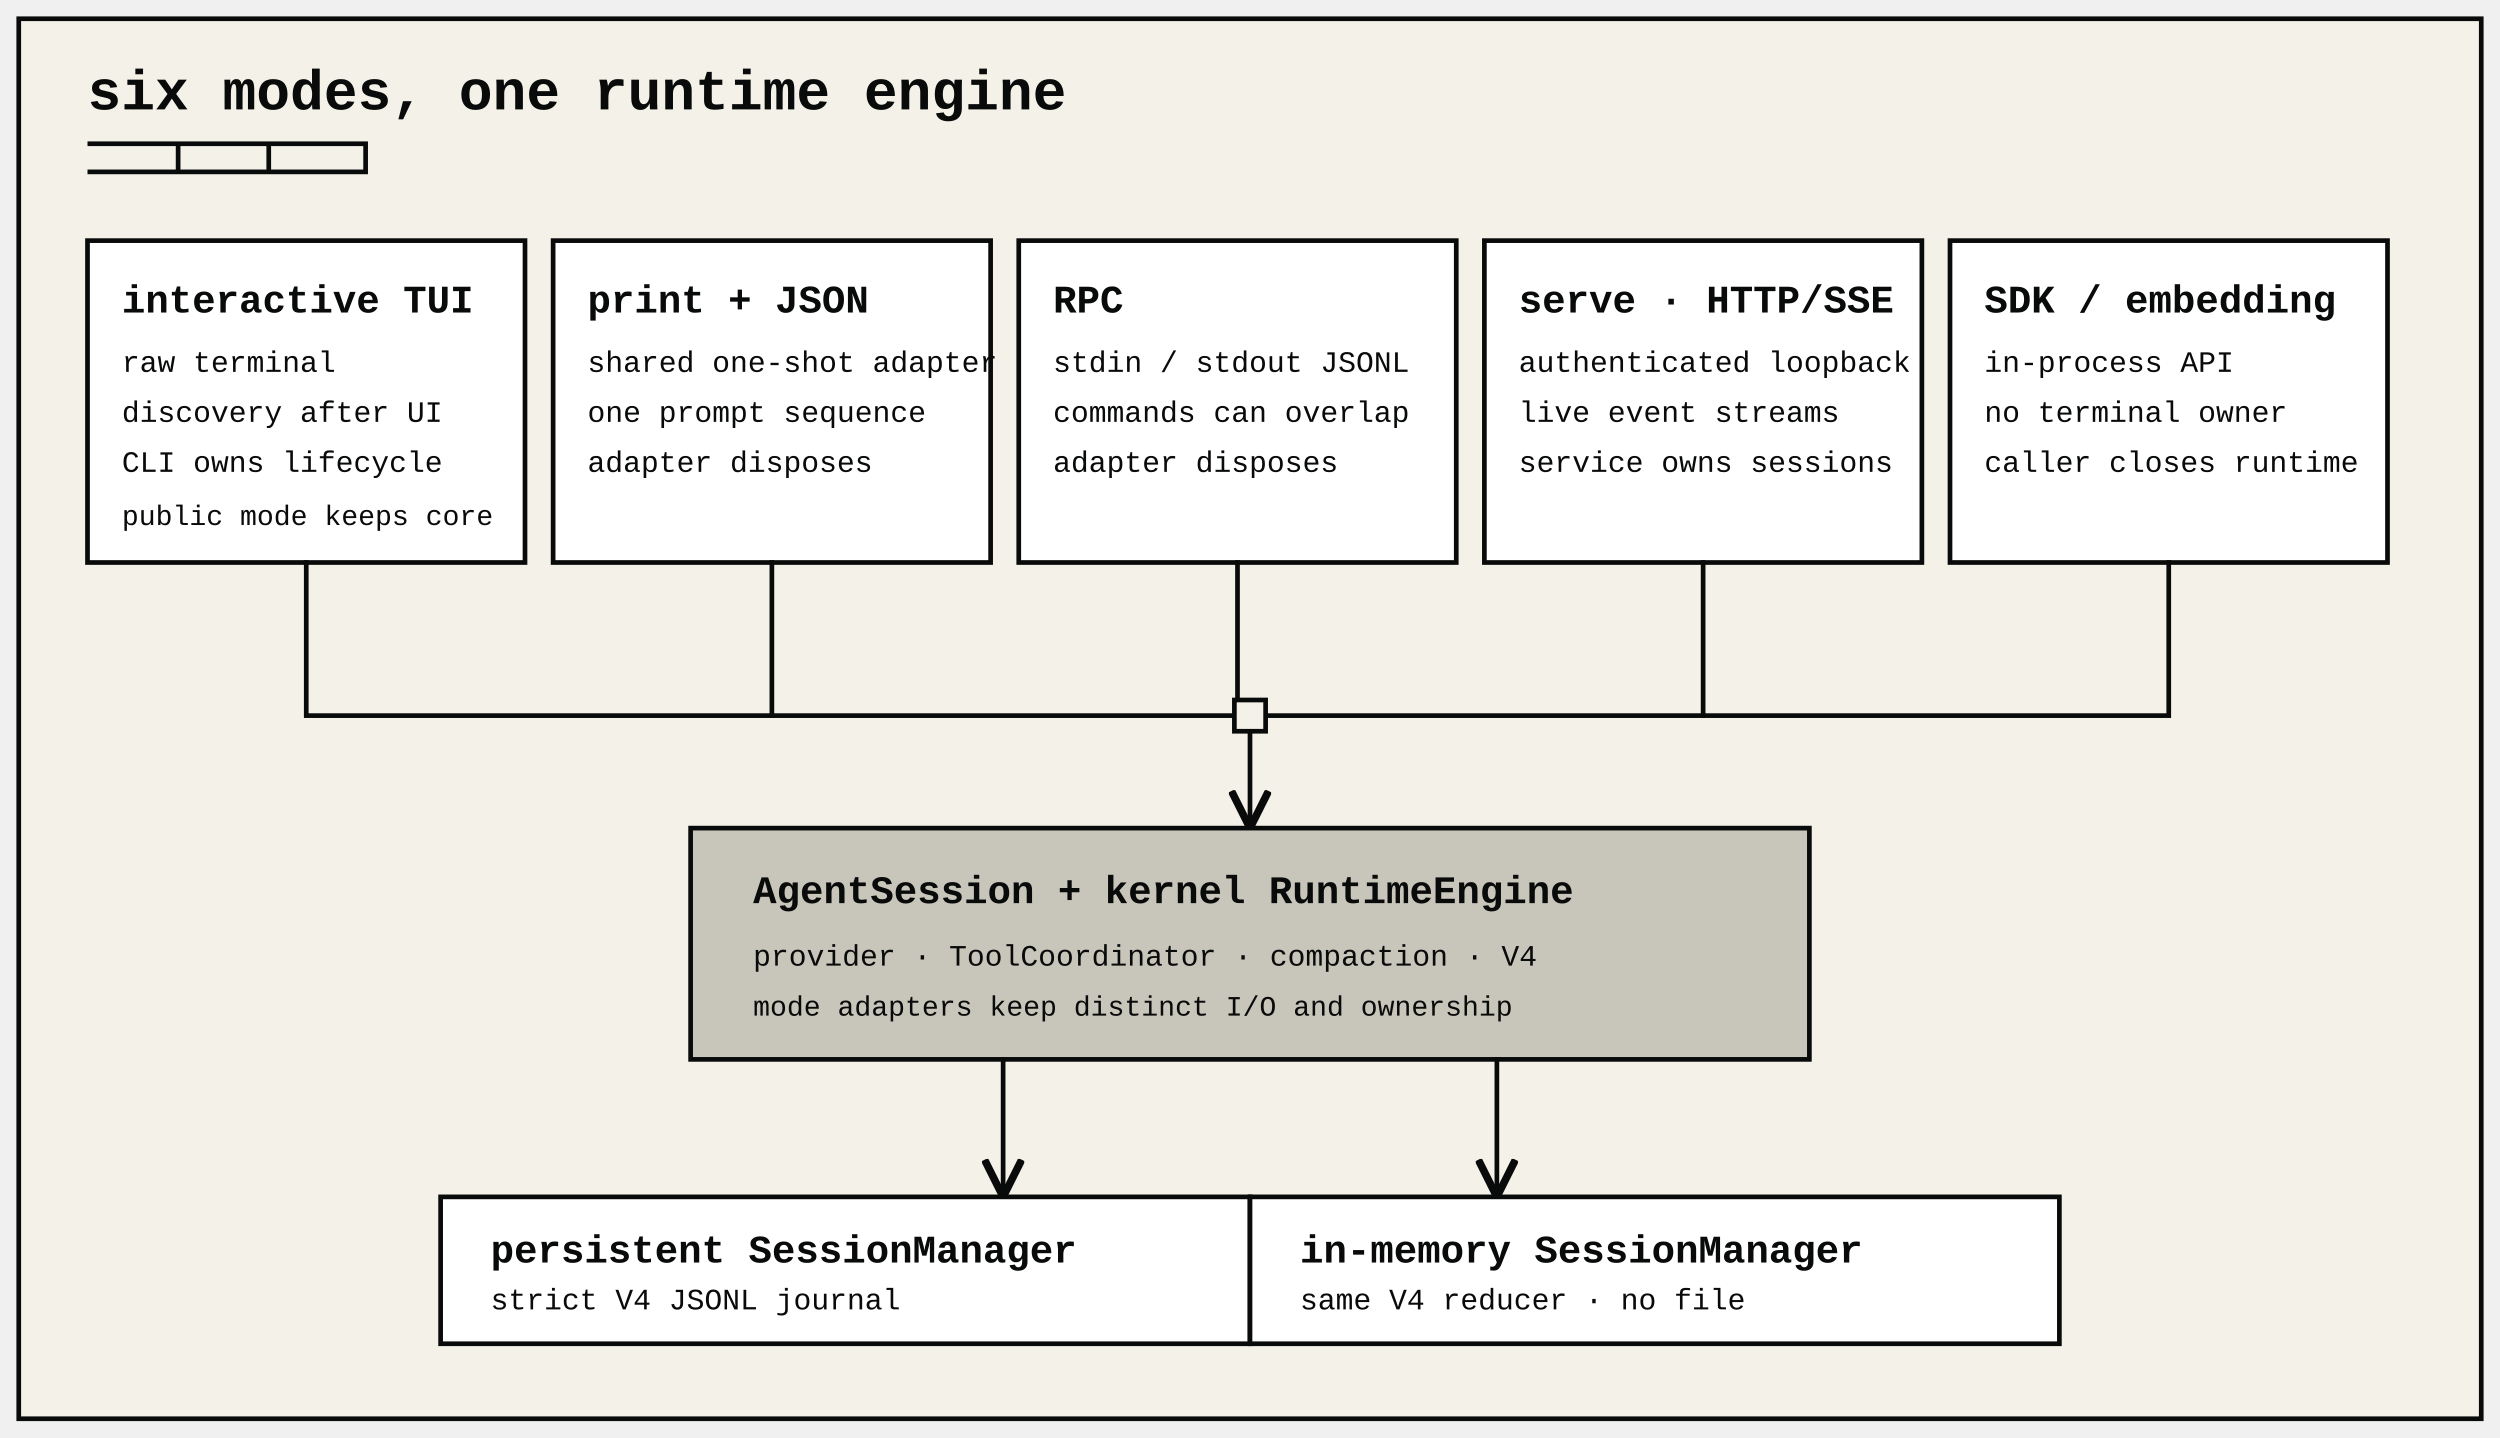
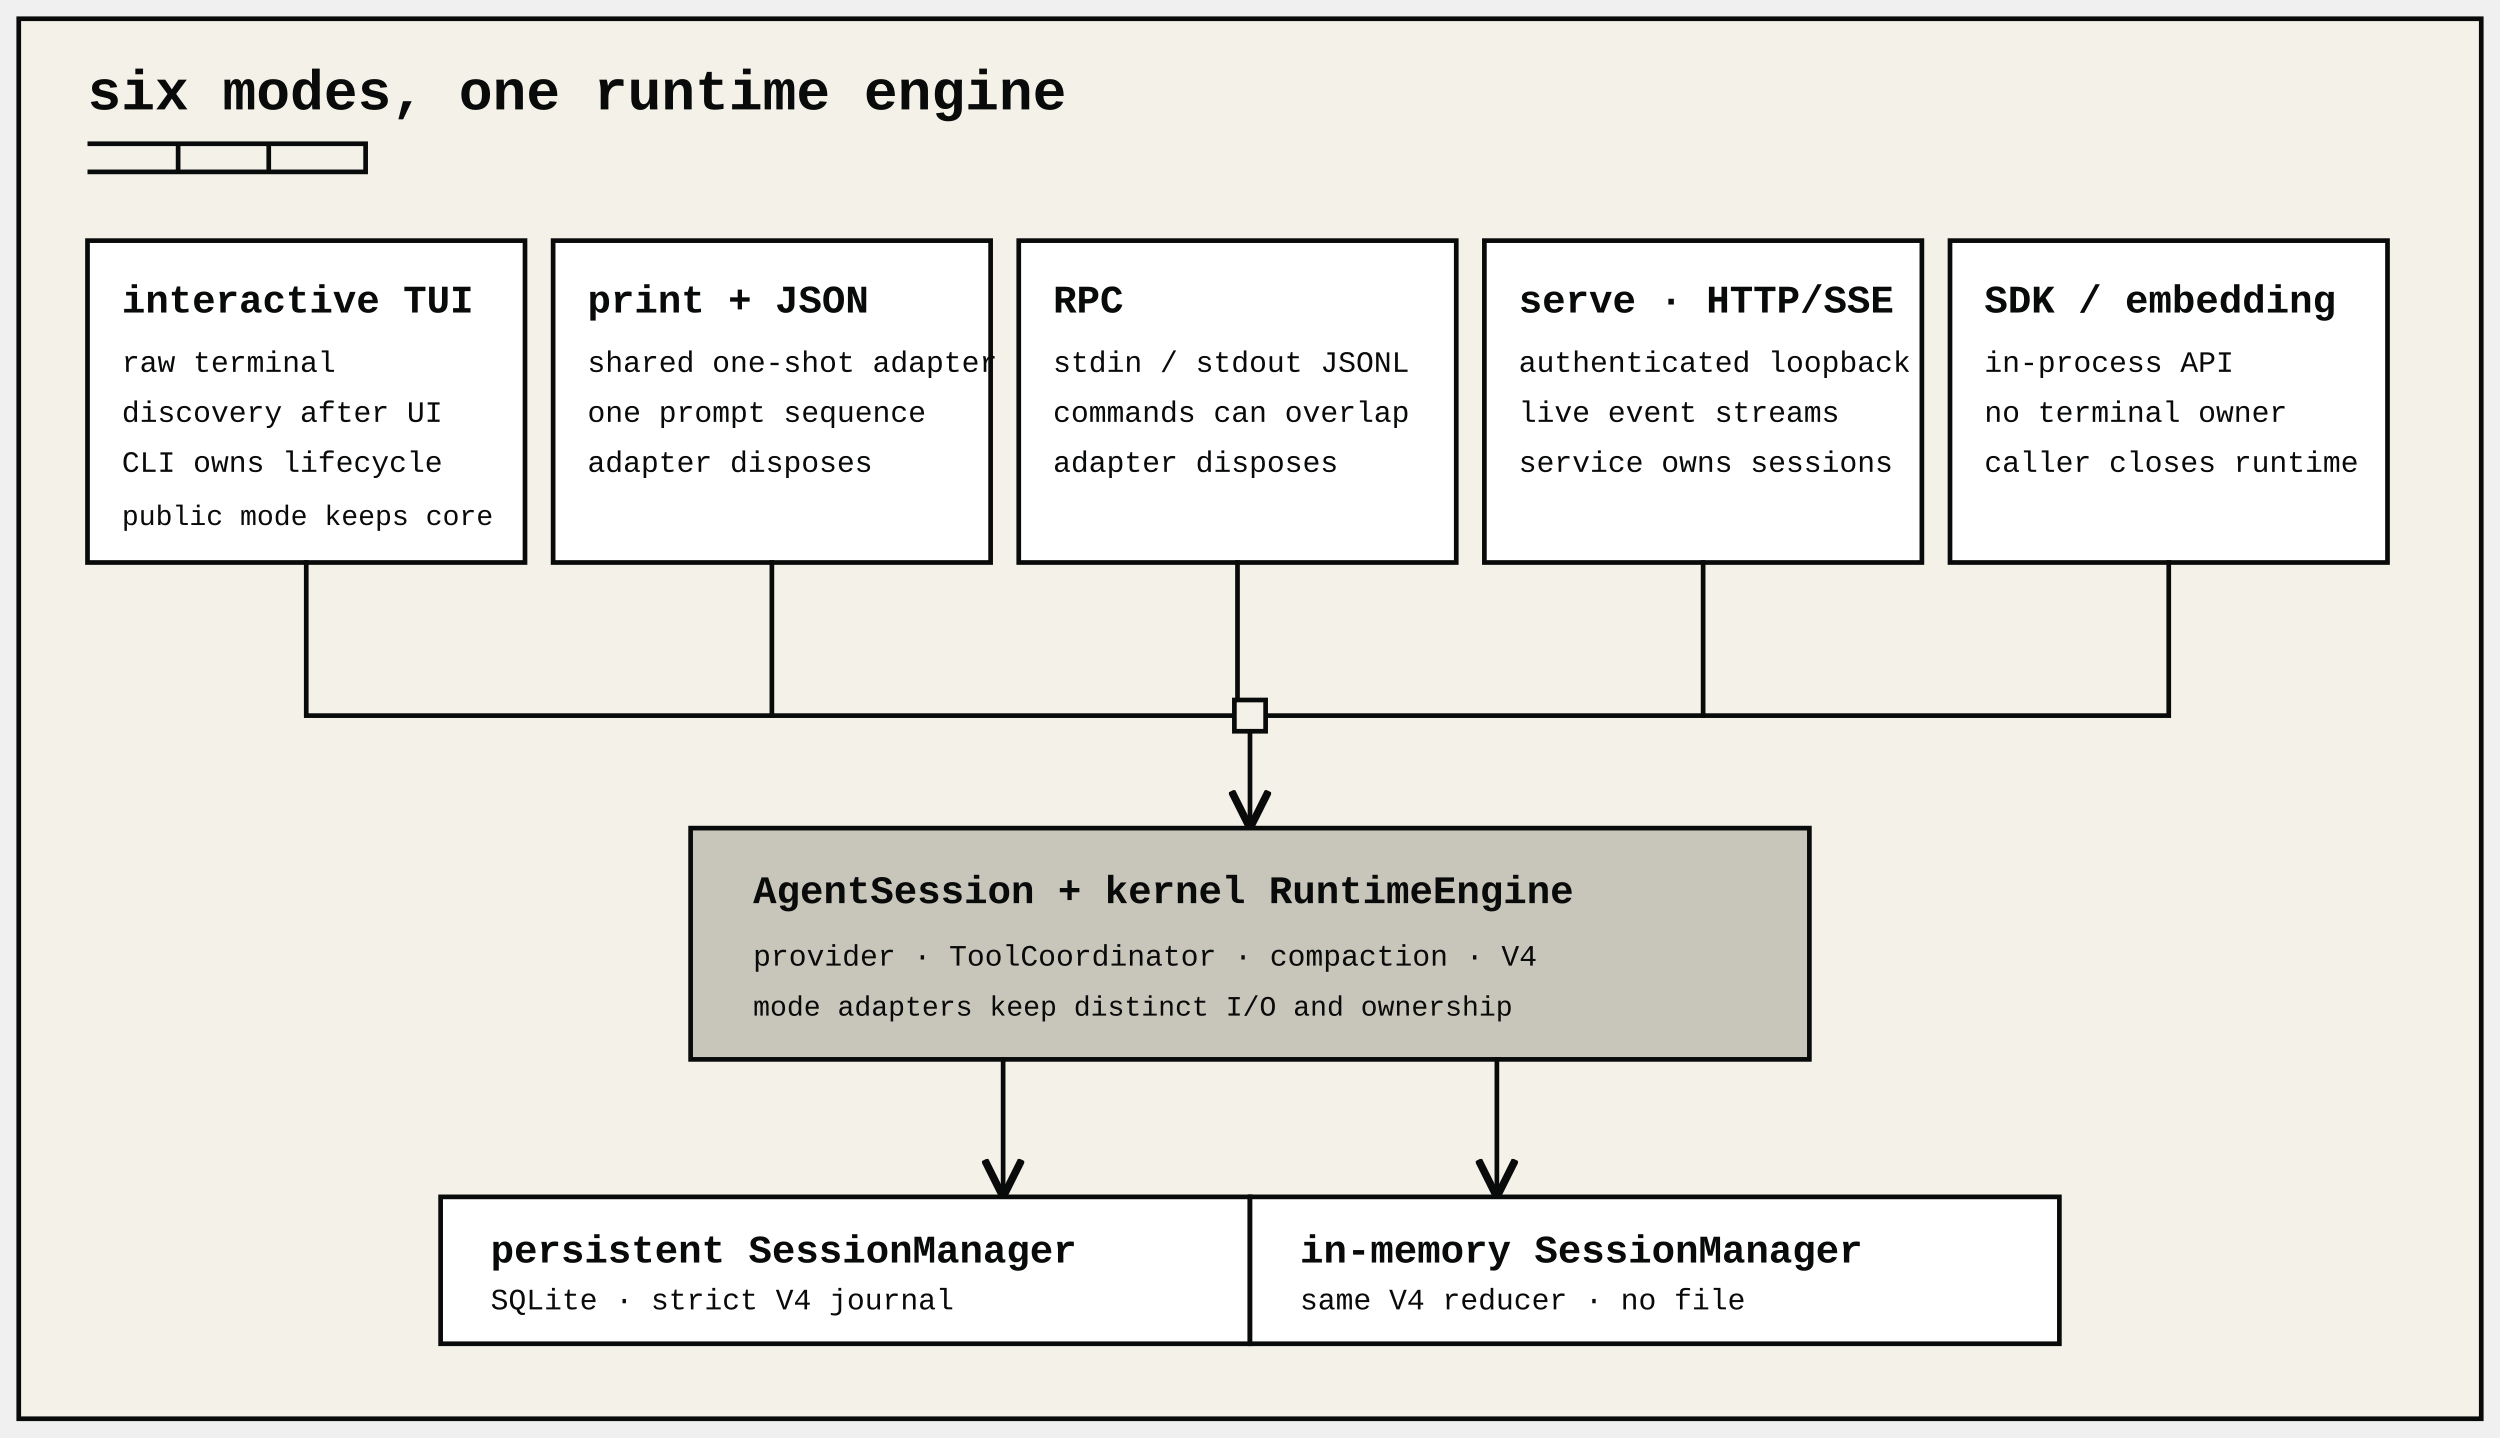
<svg xmlns="http://www.w3.org/2000/svg" viewBox="0 0 1600 920" role="img" aria-labelledby="title desc">
  <defs>
    <marker id="arrow" viewBox="0 0 10 10" refX="9" refY="5" markerWidth="9" markerHeight="9" orient="auto">
      <path d="M1 1 9 5 1 9" fill="none" stroke="#090a0a" stroke-width="1.8" stroke-linecap="square" stroke-linejoin="miter" />
    </marker>
    <style>
      .frame { fill: #f3f1e8; stroke: #090a0a; stroke-width: 3; }
      .card { fill: #ffffff; stroke: #090a0a; stroke-width: 3; }
      .strong { fill: #c8c5ba; stroke: #090a0a; stroke-width: 3; }
      .edge { fill: none; stroke: #090a0a; stroke-width: 3; stroke-linecap: square; stroke-linejoin: miter; marker-end: url(#arrow); }
      .line { fill: none; stroke: #090a0a; stroke-width: 3; stroke-linecap: square; stroke-linejoin: miter; }
      .port { fill: #f3f1e8; stroke: #090a0a; stroke-width: 3; }
      .heading { fill: #090a0a; font: 600 36px ui-monospace, SFMono-Regular, Menlo, Consolas, "Liberation Mono", monospace; }
      .label { fill: #090a0a; font: 600 25px ui-monospace, SFMono-Regular, Menlo, Consolas, "Liberation Mono", monospace; }
      .detail { fill: #090a0a; font: 400 19px ui-monospace, SFMono-Regular, Menlo, Consolas, "Liberation Mono", monospace; }
      .small { fill: #090a0a; font: 500 18px ui-monospace, SFMono-Regular, Menlo, Consolas, "Liberation Mono", monospace; }
    </style>
  </defs>
  <rect class="frame" x="12" y="12" width="1576" height="896" />
  <text class="heading" x="56" y="70">six modes, one runtime engine</text>
  <path d="M56 92h178v18H56m58-18v18m58-18v18" fill="none" stroke="#090a0a" stroke-width="3" />
  <rect class="card" x="56" y="154" width="280" height="206" />
  <text class="label" x="78" y="200">interactive TUI</text>
  <text class="detail" x="78" y="238">raw terminal</text>
  <text class="detail" x="78" y="270">discovery after UI</text>
  <text class="detail" x="78" y="302">CLI owns lifecycle</text>
  <text class="small" x="78" y="336">public mode keeps core</text>
  <rect class="card" x="354" y="154" width="280" height="206" />
  <text class="label" x="376" y="200">print + JSON</text>
  <text class="detail" x="376" y="238">shared one-shot adapter</text>
  <text class="detail" x="376" y="270">one prompt sequence</text>
  <text class="detail" x="376" y="302">adapter disposes</text>
  <rect class="card" x="652" y="154" width="280" height="206" />
  <text class="label" x="674" y="200">RPC</text>
  <text class="detail" x="674" y="238">stdin / stdout JSONL</text>
  <text class="detail" x="674" y="270">commands can overlap</text>
  <text class="detail" x="674" y="302">adapter disposes</text>
  <rect class="card" x="950" y="154" width="280" height="206" />
  <text class="label" x="972" y="200">serve · HTTP/SSE</text>
  <text class="detail" x="972" y="238">authenticated loopback</text>
  <text class="detail" x="972" y="270">live event streams</text>
  <text class="detail" x="972" y="302">service owns sessions</text>
  <rect class="card" x="1248" y="154" width="280" height="206" />
  <text class="label" x="1270" y="200">SDK / embedding</text>
  <text class="detail" x="1270" y="238">in-process API</text>
  <text class="detail" x="1270" y="270">no terminal owner</text>
  <text class="detail" x="1270" y="302">caller closes runtime</text>
  <path class="line" d="M196 360v98h1192v-98" />
  <path class="line" d="M494 360v98" />
  <path class="line" d="M792 360v98" />
  <path class="line" d="M1090 360v98" />
  <path class="edge" d="M800 458v72" />
  <rect class="port" x="790" y="448" width="20" height="20" />
  <rect class="strong" x="442" y="530" width="716" height="148" />
  <text class="label" x="482" y="578">AgentSession + kernel RuntimeEngine</text>
  <text class="detail" x="482" y="618">provider · ToolCoordinator · compaction · V4</text>
  <text class="small" x="482" y="650">mode adapters keep distinct I/O and ownership</text>
  <path class="edge" d="M642 678v88" />
  <path class="edge" d="M958 678v88" />
  <rect class="card" x="282" y="766" width="518" height="94" />
  <text class="label" x="314" y="808">persistent SessionManager</text>
-   <text class="detail" x="314" y="838">strict V4 JSONL journal</text>
+   <text class="detail" x="314" y="838">SQLite · strict V4 journal</text>
  <rect class="card" x="800" y="766" width="518" height="94" />
  <text class="label" x="832" y="808">in-memory SessionManager</text>
  <text class="detail" x="832" y="838">same V4 reducer · no file</text>
</svg>
